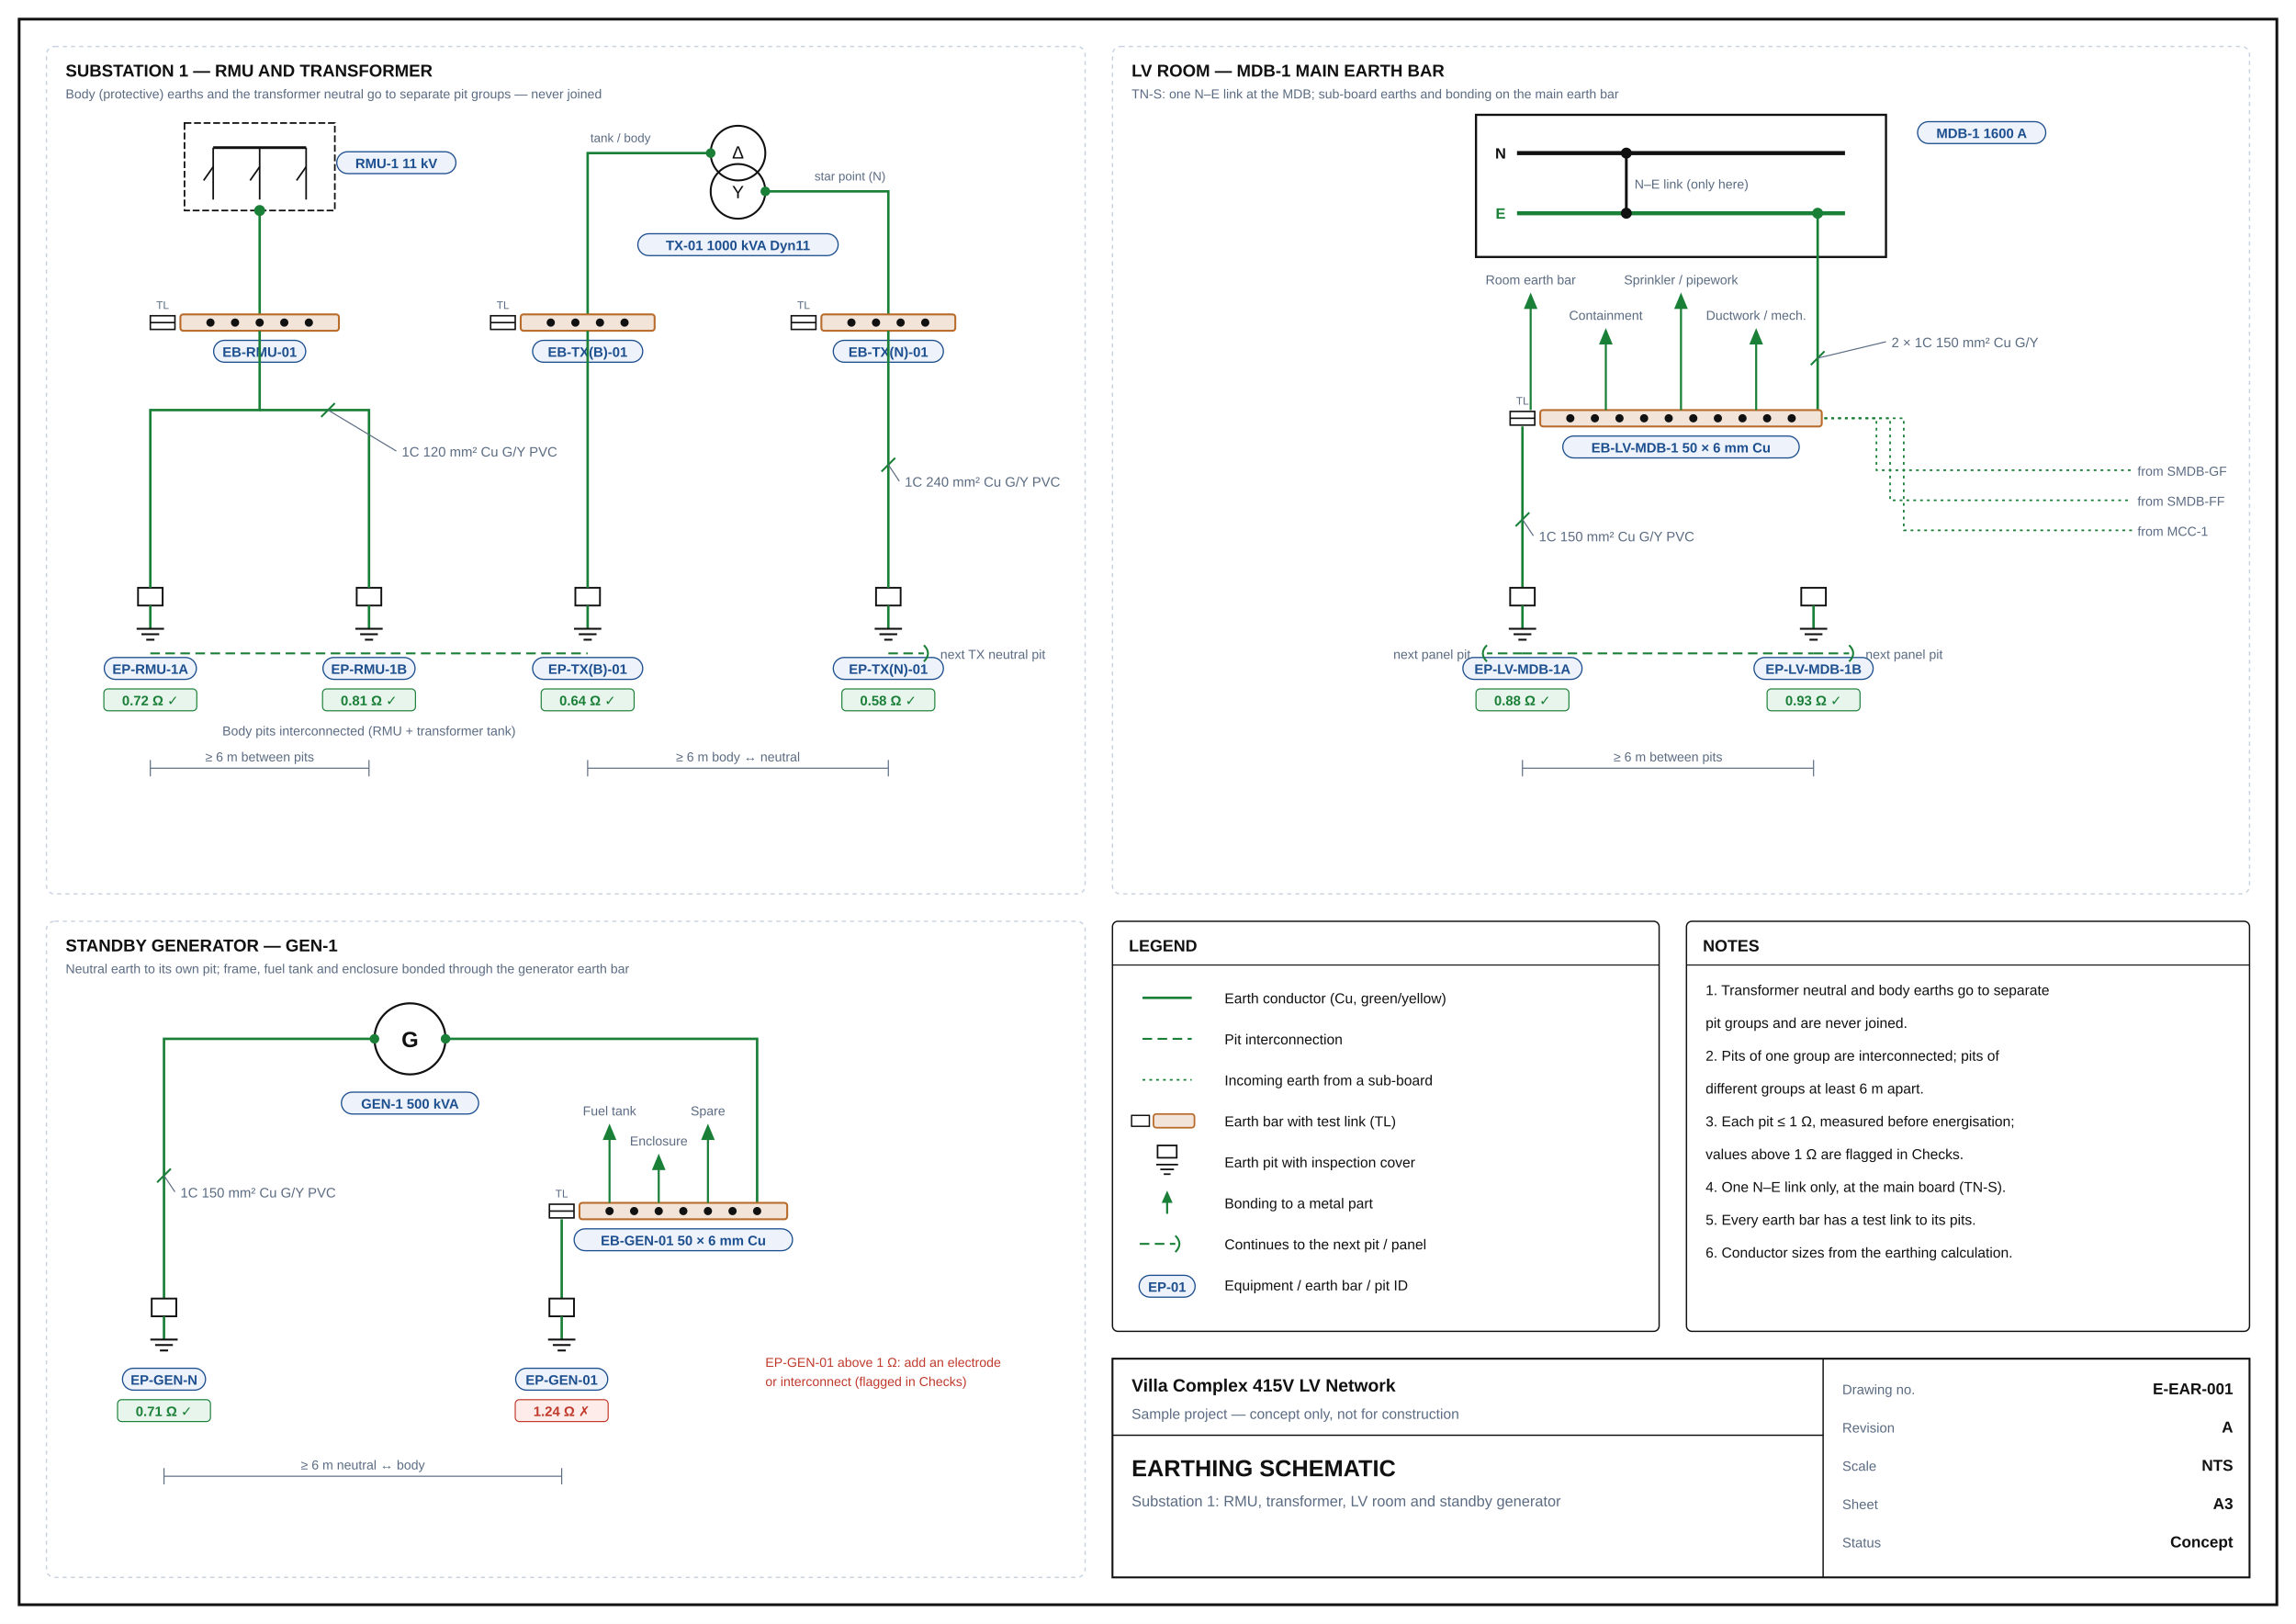
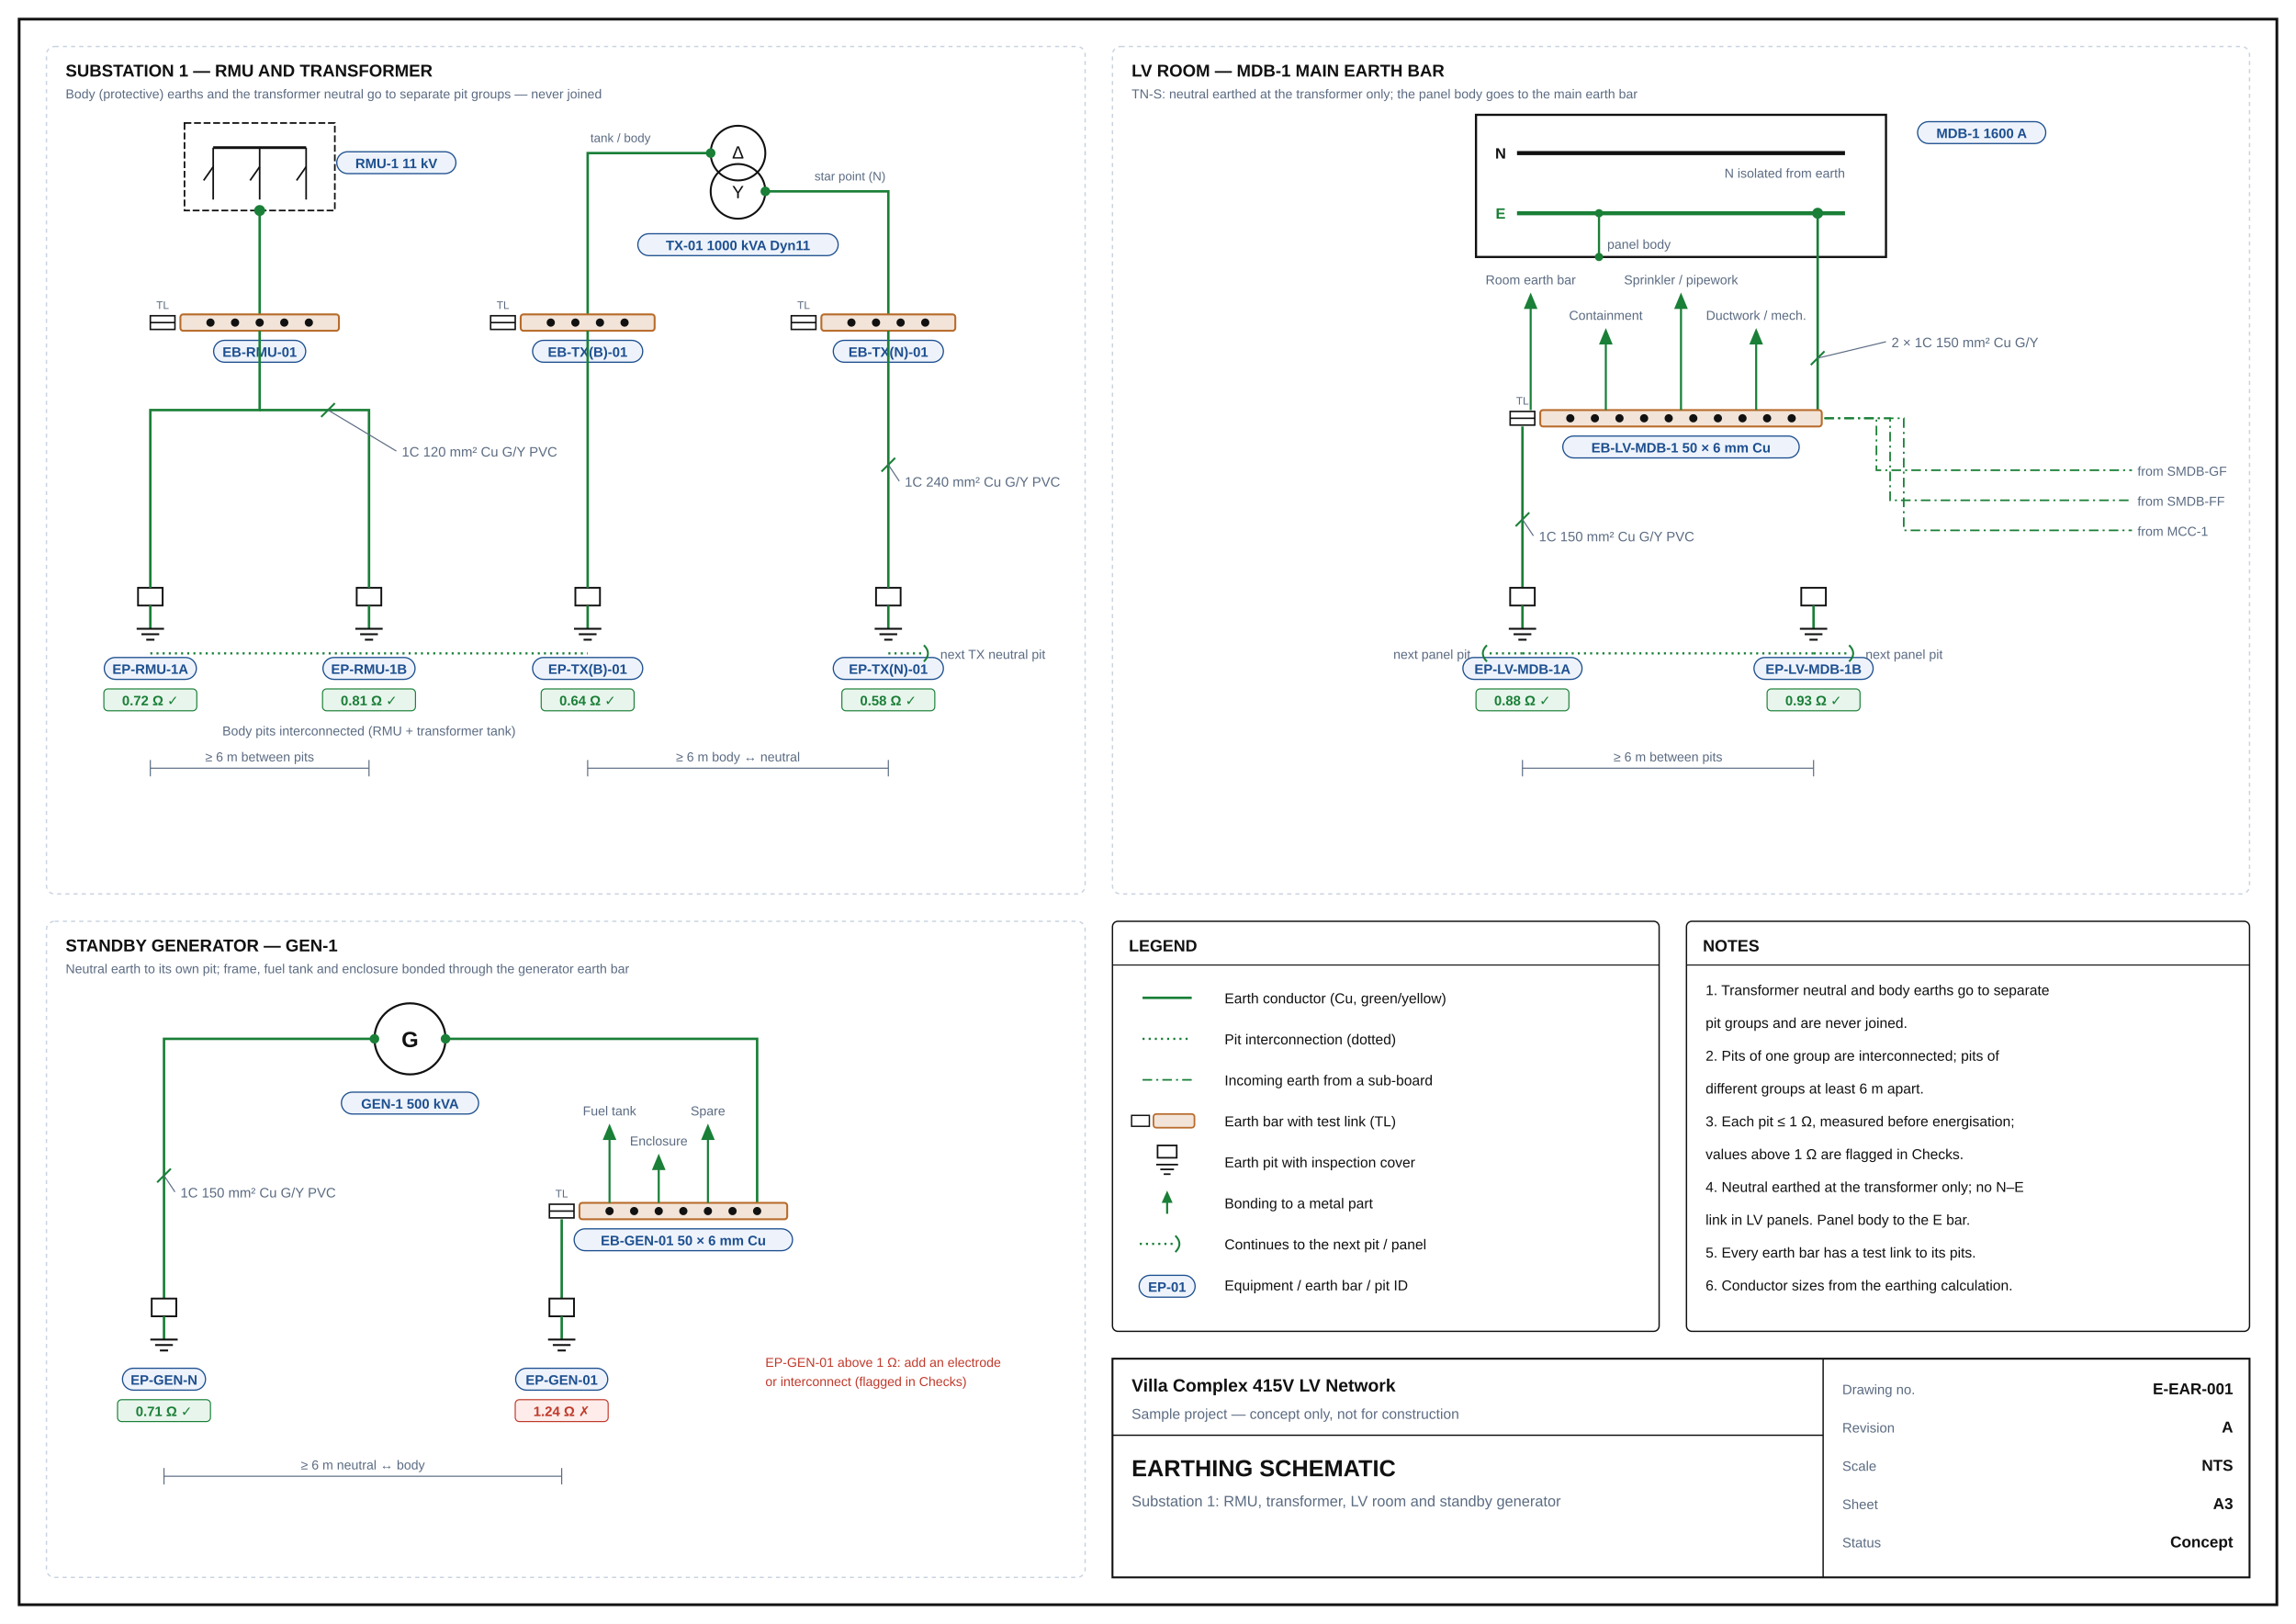
<svg xmlns="http://www.w3.org/2000/svg" width="1680" height="1188" viewBox="0 0 1680 1188" font-family="Arial, Helvetica, sans-serif">
  <rect width="1680" height="1188" fill="#fff" />
  <rect x="14" y="14" width="1652" height="1160" fill="none" stroke="#111" stroke-width="2" />
  <rect x="34" y="34" width="760" height="620" rx="6" fill="none" stroke="#c9d3e0" stroke-width="1" stroke-dasharray="3 3" />
  <text x="48" y="56" font-size="12.5" text-anchor="start" fill="#111" font-weight="bold">SUBSTATION 1 — RMU AND TRANSFORMER</text>
  <text x="48" y="72" font-size="9.5" text-anchor="start" fill="#5b6b82" font-weight="normal">Body (protective) earths and the transformer neutral go to separate pit groups — never joined</text>
  <rect x="135" y="90" width="110" height="64" fill="#fff" stroke="#111" stroke-width="1.2" stroke-dasharray="5 2" />
  <line x1="156" y1="108" x2="224" y2="108" stroke="#111" stroke-width="2" />
  <line x1="156" y1="108" x2="156" y2="146" stroke="#111" stroke-width="1.2" />
  <line x1="156" y1="122" x2="149" y2="132" stroke="#111" stroke-width="1.2" />
  <line x1="190" y1="108" x2="190" y2="146" stroke="#111" stroke-width="1.2" />
  <line x1="190" y1="122" x2="183" y2="132" stroke="#111" stroke-width="1.2" />
  <line x1="224" y1="108" x2="224" y2="146" stroke="#111" stroke-width="1.2" />
  <line x1="224" y1="122" x2="217" y2="132" stroke="#111" stroke-width="1.2" />
  <rect x="246.4" y="111" width="87.2" height="16" rx="8" fill="#eef3fb" stroke="#1d4f8f" stroke-width="0.9" />
  <text x="290" y="123" font-size="10" text-anchor="middle" fill="#1d4f8f" font-weight="bold">RMU-1  11 kV</text>
  <circle cx="190" cy="154" r="4" fill="#1a7f37" />
  <path d="M190 154 V230" fill="none" stroke="#1a7f37" stroke-width="1.8" />
  <rect x="132.0" y="230" width="116" height="12" rx="2" fill="#b86b2b" fill-opacity="0.18" stroke="#b86b2b" stroke-width="1.4" />
  <circle cx="154.0" cy="236" r="3" fill="#111" />
  <circle cx="172.0" cy="236" r="3" fill="#111" />
  <circle cx="190.0" cy="236" r="3" fill="#111" />
  <circle cx="208.0" cy="236" r="3" fill="#111" />
  <circle cx="226.0" cy="236" r="3" fill="#111" />
  <rect x="110.0" y="231" width="18" height="10" fill="#fff" stroke="#111" stroke-width="1.1" />
  <line x1="110.0" y1="236" x2="128.0" y2="236" stroke="#111" stroke-width="1.1" />
  <text x="119.0" y="226" font-size="8" text-anchor="middle" fill="#5b6b82" font-weight="normal">TL</text>
  <rect x="156.3" y="249" width="67.4" height="16" rx="8" fill="#eef3fb" stroke="#1d4f8f" stroke-width="0.9" />
  <text x="190" y="261" font-size="10" text-anchor="middle" fill="#1d4f8f" font-weight="bold">EB-RMU-01</text>
  <circle cx="540" cy="112" r="20" fill="none" stroke="#111" stroke-width="1.4" />
  <circle cx="540" cy="140" r="20" fill="none" stroke="#111" stroke-width="1.4" />
  <text x="540" y="116" font-size="13" text-anchor="middle" fill="#111" font-weight="normal">Δ</text>
  <text x="540" y="145" font-size="13" text-anchor="middle" fill="#111" font-weight="normal">Y</text>
  <rect x="466.7" y="171" width="146.6" height="16" rx="8" fill="#eef3fb" stroke="#1d4f8f" stroke-width="0.9" />
  <text x="540" y="183" font-size="10" text-anchor="middle" fill="#1d4f8f" font-weight="bold">TX-01  1000 kVA Dyn11</text>
  <path d="M520 112 H430 V230" fill="none" stroke="#1a7f37" stroke-width="1.8" />
  <circle cx="520" cy="112" r="3.5" fill="#1a7f37" />
  <text x="432" y="104" font-size="9" text-anchor="start" fill="#5b6b82" font-weight="normal">tank / body</text>
  <rect x="381.0" y="230" width="98" height="12" rx="2" fill="#b86b2b" fill-opacity="0.18" stroke="#b86b2b" stroke-width="1.4" />
  <circle cx="403.0" cy="236" r="3" fill="#111" />
  <circle cx="421.0" cy="236" r="3" fill="#111" />
  <circle cx="439.0" cy="236" r="3" fill="#111" />
  <circle cx="457.0" cy="236" r="3" fill="#111" />
  <rect x="359.0" y="231" width="18" height="10" fill="#fff" stroke="#111" stroke-width="1.1" />
  <line x1="359.0" y1="236" x2="377.0" y2="236" stroke="#111" stroke-width="1.1" />
  <text x="368.0" y="226" font-size="8" text-anchor="middle" fill="#5b6b82" font-weight="normal">TL</text>
  <rect x="389.7" y="249" width="80.6" height="16" rx="8" fill="#eef3fb" stroke="#1d4f8f" stroke-width="0.9" />
  <text x="430" y="261" font-size="10" text-anchor="middle" fill="#1d4f8f" font-weight="bold">EB-TX(B)-01</text>
  <path d="M560 140 H650 V230" fill="none" stroke="#1a7f37" stroke-width="1.8" />
  <circle cx="560" cy="140" r="3.5" fill="#1a7f37" />
  <text x="648" y="132" font-size="9" text-anchor="end" fill="#5b6b82" font-weight="normal">star point (N)</text>
  <rect x="601.0" y="230" width="98" height="12" rx="2" fill="#b86b2b" fill-opacity="0.18" stroke="#b86b2b" stroke-width="1.4" />
  <circle cx="623.0" cy="236" r="3" fill="#111" />
  <circle cx="641.0" cy="236" r="3" fill="#111" />
  <circle cx="659.0" cy="236" r="3" fill="#111" />
  <circle cx="677.0" cy="236" r="3" fill="#111" />
  <rect x="579.0" y="231" width="18" height="10" fill="#fff" stroke="#111" stroke-width="1.1" />
  <line x1="579.0" y1="236" x2="597.0" y2="236" stroke="#111" stroke-width="1.1" />
  <text x="588.0" y="226" font-size="8" text-anchor="middle" fill="#5b6b82" font-weight="normal">TL</text>
  <rect x="609.7" y="249" width="80.6" height="16" rx="8" fill="#eef3fb" stroke="#1d4f8f" stroke-width="0.9" />
  <text x="650" y="261" font-size="10" text-anchor="middle" fill="#1d4f8f" font-weight="bold">EB-TX(N)-01</text>
  <rect x="101" y="430" width="18" height="13" fill="#fff" stroke="#111" stroke-width="1.3" />
  <line x1="110" y1="443" x2="110" y2="460" stroke="#1a7f37" stroke-width="1.8" />
  <line x1="100" y1="460" x2="120" y2="460" stroke="#111" stroke-width="1.4" />
  <line x1="103.5" y1="464" x2="116.5" y2="464" stroke="#111" stroke-width="1.4" />
  <line x1="107" y1="468" x2="113" y2="468" stroke="#111" stroke-width="1.4" />
  <rect x="76.3" y="481" width="67.4" height="16" rx="8" fill="#eef3fb" stroke="#1d4f8f" stroke-width="0.9" />
  <text x="110" y="493" font-size="10" text-anchor="middle" fill="#1d4f8f" font-weight="bold">EP-RMU-1A</text>
  <rect x="76" y="504" width="68" height="16" rx="3" fill="#e8f5ec" stroke="#1a7f37" stroke-width="0.8" />
  <text x="110" y="516" font-size="10" text-anchor="middle" fill="#1a7f37" font-weight="bold">0.72 Ω ✓</text>
  <rect x="261" y="430" width="18" height="13" fill="#fff" stroke="#111" stroke-width="1.3" />
  <line x1="270" y1="443" x2="270" y2="460" stroke="#1a7f37" stroke-width="1.8" />
  <line x1="260" y1="460" x2="280" y2="460" stroke="#111" stroke-width="1.4" />
  <line x1="263.5" y1="464" x2="276.5" y2="464" stroke="#111" stroke-width="1.4" />
  <line x1="267" y1="468" x2="273" y2="468" stroke="#111" stroke-width="1.4" />
  <rect x="236.3" y="481" width="67.4" height="16" rx="8" fill="#eef3fb" stroke="#1d4f8f" stroke-width="0.9" />
  <text x="270" y="493" font-size="10" text-anchor="middle" fill="#1d4f8f" font-weight="bold">EP-RMU-1B</text>
  <rect x="236" y="504" width="68" height="16" rx="3" fill="#e8f5ec" stroke="#1a7f37" stroke-width="0.8" />
  <text x="270" y="516" font-size="10" text-anchor="middle" fill="#1a7f37" font-weight="bold">0.81 Ω ✓</text>
  <rect x="421" y="430" width="18" height="13" fill="#fff" stroke="#111" stroke-width="1.3" />
  <line x1="430" y1="443" x2="430" y2="460" stroke="#1a7f37" stroke-width="1.8" />
  <line x1="420" y1="460" x2="440" y2="460" stroke="#111" stroke-width="1.4" />
  <line x1="423.5" y1="464" x2="436.5" y2="464" stroke="#111" stroke-width="1.4" />
  <line x1="427" y1="468" x2="433" y2="468" stroke="#111" stroke-width="1.4" />
  <rect x="389.7" y="481" width="80.6" height="16" rx="8" fill="#eef3fb" stroke="#1d4f8f" stroke-width="0.9" />
  <text x="430" y="493" font-size="10" text-anchor="middle" fill="#1d4f8f" font-weight="bold">EP-TX(B)-01</text>
  <rect x="396" y="504" width="68" height="16" rx="3" fill="#e8f5ec" stroke="#1a7f37" stroke-width="0.8" />
  <text x="430" y="516" font-size="10" text-anchor="middle" fill="#1a7f37" font-weight="bold">0.64 Ω ✓</text>
  <path d="M190 242 V300 H110 V430" fill="none" stroke="#1a7f37" stroke-width="1.8" />
  <path d="M190 300 H270 V430" fill="none" stroke="#1a7f37" stroke-width="1.8" />
  <line x1="235" y1="305" x2="245" y2="295" stroke="#1a7f37" stroke-width="1.4" />
  <line x1="240" y1="300" x2="290" y2="330" stroke="#5b6b82" stroke-width="0.8" />
  <text x="294" y="334" font-size="10" text-anchor="start" fill="#5b6b82" font-weight="normal">1C 120 mm² Cu G/Y PVC</text>
  <path d="M430 242 V420 H430 V430" fill="none" stroke="#1a7f37" stroke-width="1.8" />
  <rect x="641" y="430" width="18" height="13" fill="#fff" stroke="#111" stroke-width="1.3" />
  <line x1="650" y1="443" x2="650" y2="460" stroke="#1a7f37" stroke-width="1.8" />
  <line x1="640" y1="460" x2="660" y2="460" stroke="#111" stroke-width="1.4" />
  <line x1="643.5" y1="464" x2="656.5" y2="464" stroke="#111" stroke-width="1.4" />
  <line x1="647" y1="468" x2="653" y2="468" stroke="#111" stroke-width="1.4" />
  <rect x="609.7" y="481" width="80.6" height="16" rx="8" fill="#eef3fb" stroke="#1d4f8f" stroke-width="0.9" />
  <text x="650" y="493" font-size="10" text-anchor="middle" fill="#1d4f8f" font-weight="bold">EP-TX(N)-01</text>
  <rect x="616" y="504" width="68" height="16" rx="3" fill="#e8f5ec" stroke="#1a7f37" stroke-width="0.8" />
  <text x="650" y="516" font-size="10" text-anchor="middle" fill="#1a7f37" font-weight="bold">0.58 Ω ✓</text>
  <path d="M650 242 V430" fill="none" stroke="#1a7f37" stroke-width="1.8" />
  <line x1="645" y1="345" x2="655" y2="335" stroke="#1a7f37" stroke-width="1.4" />
  <line x1="650" y1="340" x2="658" y2="352" stroke="#5b6b82" stroke-width="0.8" />
  <text x="662" y="356" font-size="10" text-anchor="start" fill="#5b6b82" font-weight="normal">1C 240 mm² Cu G/Y PVC</text>
-   <path d="M110 478 H430" fill="none" stroke="#1a7f37" stroke-width="1.4" stroke-dasharray="7 4" />
+   <path d="M110 478 H430" fill="none" stroke="#1a7f37" stroke-width="1.6" stroke-dasharray="1.5 3" />
  <text x="270" y="538" font-size="9.5" text-anchor="middle" fill="#5b6b82" font-weight="normal">Body pits interconnected (RMU + transformer tank)</text>
-   <path d="M650 478 h26" fill="none" stroke="#1a7f37" stroke-width="1.4" stroke-dasharray="7 4" />
+   <path d="M650 478 h26" fill="none" stroke="#1a7f37" stroke-width="1.6" stroke-dasharray="1.5 3" />
  <path d="M676 472 q6 6 0 12" fill="none" stroke="#1a7f37" stroke-width="1.4" />
  <text x="688" y="482" font-size="9.5" text-anchor="start" fill="#5b6b82" font-weight="normal">next TX neutral pit</text>
  <line x1="430" y1="562" x2="650" y2="562" stroke="#5b6b82" stroke-width="0.8" />
  <line x1="430" y1="556" x2="430" y2="568" stroke="#5b6b82" stroke-width="0.8" />
  <line x1="650" y1="556" x2="650" y2="568" stroke="#5b6b82" stroke-width="0.8" />
  <text x="540.0" y="557" font-size="9.5" text-anchor="middle" fill="#5b6b82" font-weight="normal">≥ 6 m  body ↔ neutral</text>
  <line x1="110" y1="562" x2="270" y2="562" stroke="#5b6b82" stroke-width="0.8" />
  <line x1="110" y1="556" x2="110" y2="568" stroke="#5b6b82" stroke-width="0.8" />
  <line x1="270" y1="556" x2="270" y2="568" stroke="#5b6b82" stroke-width="0.8" />
  <text x="190.0" y="557" font-size="9.5" text-anchor="middle" fill="#5b6b82" font-weight="normal">≥ 6 m between pits</text>
  <rect x="814" y="34" width="832" height="620" rx="6" fill="none" stroke="#c9d3e0" stroke-width="1" stroke-dasharray="3 3" />
  <text x="828" y="56" font-size="12.5" text-anchor="start" fill="#111" font-weight="bold">LV ROOM — MDB-1 MAIN EARTH BAR</text>
-   <text x="828" y="72" font-size="9.5" text-anchor="start" fill="#5b6b82" font-weight="normal">TN-S: one N–E link at the MDB; sub-board earths and bonding on the main earth bar</text>
+   <text x="828" y="72" font-size="9.5" text-anchor="start" fill="#5b6b82" font-weight="normal">TN-S: neutral earthed at the transformer only; the panel body goes to the main earth bar</text>
  <rect x="1080" y="84" width="300" height="104" fill="#fff" stroke="#111" stroke-width="1.6" />
  <rect x="1403.1" y="89" width="93.8" height="16" rx="8" fill="#eef3fb" stroke="#1d4f8f" stroke-width="0.9" />
  <text x="1450" y="101" font-size="10" text-anchor="middle" fill="#1d4f8f" font-weight="bold">MDB-1  1600 A</text>
  <line x1="1110" y1="112" x2="1350" y2="112" stroke="#111" stroke-width="3" />
  <text x="1098" y="116" font-size="11" text-anchor="middle" fill="#111" font-weight="bold">N</text>
  <line x1="1110" y1="156" x2="1350" y2="156" stroke="#1a7f37" stroke-width="3" />
  <text x="1098" y="160" font-size="11" text-anchor="middle" fill="#1a7f37" font-weight="bold">E</text>
-   <line x1="1190" y1="112" x2="1190" y2="156" stroke="#111" stroke-width="2" />
-   <circle cx="1190" cy="112" r="4" fill="#111" />
-   <circle cx="1190" cy="156" r="4" fill="#111" />
-   <text x="1196" y="138" font-size="9.5" text-anchor="start" fill="#5b6b82" font-weight="normal">N–E link (only here)</text>
+   <text x="1350" y="130" font-size="9.5" text-anchor="end" fill="#5b6b82" font-weight="normal">N isolated from earth</text>
+   <circle cx="1170" cy="188" r="3" fill="#1a7f37" />
+   <line x1="1170" y1="188" x2="1170" y2="156" stroke="#1a7f37" stroke-width="1.6" />
+   <circle cx="1170" cy="156" r="3" fill="#1a7f37" />
+   <text x="1176" y="182" font-size="9.5" text-anchor="start" fill="#5b6b82" font-weight="normal">panel body</text>
  <circle cx="1330" cy="156" r="4" fill="#1a7f37" />
  <path d="M1330 156 V300" fill="none" stroke="#1a7f37" stroke-width="1.8" />
  <line x1="1325" y1="267" x2="1335" y2="257" stroke="#1a7f37" stroke-width="1.4" />
  <line x1="1330" y1="262" x2="1380" y2="250" stroke="#5b6b82" stroke-width="0.8" />
  <text x="1384" y="254" font-size="10" text-anchor="start" fill="#5b6b82" font-weight="normal">2 × 1C 150 mm² Cu G/Y</text>
  <rect x="1127.0" y="300" width="206" height="12" rx="2" fill="#b86b2b" fill-opacity="0.18" stroke="#b86b2b" stroke-width="1.4" />
  <circle cx="1149.0" cy="306" r="3" fill="#111" />
  <circle cx="1167.0" cy="306" r="3" fill="#111" />
  <circle cx="1185.0" cy="306" r="3" fill="#111" />
  <circle cx="1203.0" cy="306" r="3" fill="#111" />
  <circle cx="1221.0" cy="306" r="3" fill="#111" />
  <circle cx="1239.0" cy="306" r="3" fill="#111" />
  <circle cx="1257.0" cy="306" r="3" fill="#111" />
  <circle cx="1275.0" cy="306" r="3" fill="#111" />
  <circle cx="1293.0" cy="306" r="3" fill="#111" />
  <circle cx="1311.0" cy="306" r="3" fill="#111" />
  <rect x="1105.0" y="301" width="18" height="10" fill="#fff" stroke="#111" stroke-width="1.1" />
  <line x1="1105.0" y1="306" x2="1123.0" y2="306" stroke="#111" stroke-width="1.1" />
  <text x="1114.0" y="296" font-size="8" text-anchor="middle" fill="#5b6b82" font-weight="normal">TL</text>
  <rect x="1143.5" y="319" width="173.0" height="16" rx="8" fill="#eef3fb" stroke="#1d4f8f" stroke-width="0.9" />
  <text x="1230" y="331" font-size="10" text-anchor="middle" fill="#1d4f8f" font-weight="bold">EB-LV-MDB-1  50 × 6 mm Cu</text>
  <line x1="1120" y1="300" x2="1120" y2="224" stroke="#1a7f37" stroke-width="1.5" />
  <path d="M1115 226 L1120 214 L1125 226 Z" fill="#1a7f37" />
  <text x="1120" y="208" font-size="9.5" text-anchor="middle" fill="#5b6b82" font-weight="normal">Room earth bar</text>
  <line x1="1175" y1="300" x2="1175" y2="250" stroke="#1a7f37" stroke-width="1.5" />
  <path d="M1170 252 L1175 240 L1180 252 Z" fill="#1a7f37" />
  <text x="1175" y="234" font-size="9.5" text-anchor="middle" fill="#5b6b82" font-weight="normal">Containment</text>
  <line x1="1230" y1="300" x2="1230" y2="224" stroke="#1a7f37" stroke-width="1.5" />
  <path d="M1225 226 L1230 214 L1235 226 Z" fill="#1a7f37" />
  <text x="1230" y="208" font-size="9.5" text-anchor="middle" fill="#5b6b82" font-weight="normal">Sprinkler / pipework</text>
  <line x1="1285" y1="300" x2="1285" y2="250" stroke="#1a7f37" stroke-width="1.5" />
  <path d="M1280 252 L1285 240 L1290 252 Z" fill="#1a7f37" />
  <text x="1285" y="234" font-size="9.5" text-anchor="middle" fill="#5b6b82" font-weight="normal">Ductwork / mech.</text>
-   <path d="M1335.0 306 H1373.0 V344 H1560" fill="none" stroke="#1a7f37" stroke-width="1.2" stroke-dasharray="2 3" />
+   <path d="M1335.0 306 H1373.0 V344 H1560" fill="none" stroke="#1a7f37" stroke-width="1.2" stroke-dasharray="7 3 1.5 3" />
  <text x="1564" y="348" font-size="9.5" text-anchor="start" fill="#5b6b82" font-weight="normal">from SMDB-GF</text>
-   <path d="M1335.0 306 H1383.0 V366 H1560" fill="none" stroke="#1a7f37" stroke-width="1.2" stroke-dasharray="2 3" />
+   <path d="M1335.0 306 H1383.0 V366 H1560" fill="none" stroke="#1a7f37" stroke-width="1.2" stroke-dasharray="7 3 1.5 3" />
  <text x="1564" y="370" font-size="9.5" text-anchor="start" fill="#5b6b82" font-weight="normal">from SMDB-FF</text>
-   <path d="M1335.0 306 H1393.0 V388 H1560" fill="none" stroke="#1a7f37" stroke-width="1.2" stroke-dasharray="2 3" />
+   <path d="M1335.0 306 H1393.0 V388 H1560" fill="none" stroke="#1a7f37" stroke-width="1.2" stroke-dasharray="7 3 1.5 3" />
  <text x="1564" y="392" font-size="9.5" text-anchor="start" fill="#5b6b82" font-weight="normal">from MCC-1</text>
  <path d="M1114.0 312 V430" fill="none" stroke="#1a7f37" stroke-width="1.8" />
  <rect x="1105.0" y="430" width="18" height="13" fill="#fff" stroke="#111" stroke-width="1.3" />
  <line x1="1114.0" y1="443" x2="1114.0" y2="460" stroke="#1a7f37" stroke-width="1.8" />
  <line x1="1104.0" y1="460" x2="1124.0" y2="460" stroke="#111" stroke-width="1.4" />
  <line x1="1107.5" y1="464" x2="1120.5" y2="464" stroke="#111" stroke-width="1.4" />
  <line x1="1111.0" y1="468" x2="1117.0" y2="468" stroke="#111" stroke-width="1.4" />
  <rect x="1070.4" y="481" width="87.2" height="16" rx="8" fill="#eef3fb" stroke="#1d4f8f" stroke-width="0.9" />
  <text x="1114.0" y="493" font-size="10" text-anchor="middle" fill="#1d4f8f" font-weight="bold">EP-LV-MDB-1A</text>
  <rect x="1080.0" y="504" width="68" height="16" rx="3" fill="#e8f5ec" stroke="#1a7f37" stroke-width="0.8" />
  <text x="1114.0" y="516" font-size="10" text-anchor="middle" fill="#1a7f37" font-weight="bold">0.88 Ω ✓</text>
  <rect x="1318.0" y="430" width="18" height="13" fill="#fff" stroke="#111" stroke-width="1.3" />
  <line x1="1327.0" y1="443" x2="1327.0" y2="460" stroke="#1a7f37" stroke-width="1.8" />
  <line x1="1317.0" y1="460" x2="1337.0" y2="460" stroke="#111" stroke-width="1.4" />
  <line x1="1320.5" y1="464" x2="1333.5" y2="464" stroke="#111" stroke-width="1.4" />
  <line x1="1324.0" y1="468" x2="1330.0" y2="468" stroke="#111" stroke-width="1.4" />
  <rect x="1283.4" y="481" width="87.2" height="16" rx="8" fill="#eef3fb" stroke="#1d4f8f" stroke-width="0.9" />
  <text x="1327.0" y="493" font-size="10" text-anchor="middle" fill="#1d4f8f" font-weight="bold">EP-LV-MDB-1B</text>
  <rect x="1293.0" y="504" width="68" height="16" rx="3" fill="#e8f5ec" stroke="#1a7f37" stroke-width="0.8" />
  <text x="1327.0" y="516" font-size="10" text-anchor="middle" fill="#1a7f37" font-weight="bold">0.93 Ω ✓</text>
-   <path d="M1114.0 478 H1327.0" fill="none" stroke="#1a7f37" stroke-width="1.4" stroke-dasharray="7 4" />
-   <path d="M1327.0 478 h26" fill="none" stroke="#1a7f37" stroke-width="1.4" stroke-dasharray="7 4" />
+   <path d="M1114.0 478 H1327.0" fill="none" stroke="#1a7f37" stroke-width="1.6" stroke-dasharray="1.5 3" />
+   <path d="M1327.0 478 h26" fill="none" stroke="#1a7f37" stroke-width="1.6" stroke-dasharray="1.5 3" />
  <path d="M1353.0 472 q6 6 0 12" fill="none" stroke="#1a7f37" stroke-width="1.4" />
  <text x="1365.0" y="482" font-size="9.5" text-anchor="start" fill="#5b6b82" font-weight="normal">next panel pit</text>
-   <path d="M1114.0 478 h-26" fill="none" stroke="#1a7f37" stroke-width="1.4" stroke-dasharray="7 4" />
+   <path d="M1114.0 478 h-26" fill="none" stroke="#1a7f37" stroke-width="1.6" stroke-dasharray="1.5 3" />
  <path d="M1088.0 472 q-6 6 0 12" fill="none" stroke="#1a7f37" stroke-width="1.4" />
  <text x="1076.0" y="482" font-size="9.5" text-anchor="end" fill="#5b6b82" font-weight="normal">next panel pit</text>
  <line x1="1109.0" y1="385" x2="1119.0" y2="375" stroke="#1a7f37" stroke-width="1.4" />
  <line x1="1114.0" y1="380" x2="1122.0" y2="392" stroke="#5b6b82" stroke-width="0.8" />
  <text x="1126.0" y="396" font-size="10" text-anchor="start" fill="#5b6b82" font-weight="normal">1C 150 mm² Cu G/Y PVC</text>
  <line x1="1114.0" y1="562" x2="1327.0" y2="562" stroke="#5b6b82" stroke-width="0.8" />
  <line x1="1114.0" y1="556" x2="1114.0" y2="568" stroke="#5b6b82" stroke-width="0.8" />
  <line x1="1327.0" y1="556" x2="1327.0" y2="568" stroke="#5b6b82" stroke-width="0.8" />
  <text x="1220.5" y="557" font-size="9.5" text-anchor="middle" fill="#5b6b82" font-weight="normal">≥ 6 m between pits</text>
  <rect x="34" y="674" width="760" height="480" rx="6" fill="none" stroke="#c9d3e0" stroke-width="1" stroke-dasharray="3 3" />
  <text x="48" y="696" font-size="12.5" text-anchor="start" fill="#111" font-weight="bold">STANDBY GENERATOR — GEN-1</text>
  <text x="48" y="712" font-size="9.5" text-anchor="start" fill="#5b6b82" font-weight="normal">Neutral earth to its own pit; frame, fuel tank and enclosure bonded through the generator earth bar</text>
  <circle cx="300" cy="760" r="26" fill="#fff" stroke="#111" stroke-width="1.5" />
  <text x="300" y="766" font-size="16" text-anchor="middle" fill="#111" font-weight="bold">G</text>
  <rect x="249.8" y="799" width="100.4" height="16" rx="8" fill="#eef3fb" stroke="#1d4f8f" stroke-width="0.9" />
  <text x="300" y="811" font-size="10" text-anchor="middle" fill="#1d4f8f" font-weight="bold">GEN-1  500 kVA</text>
  <circle cx="274" cy="760" r="3.5" fill="#1a7f37" />
  <path d="M274 760 H120 V950" fill="none" stroke="#1a7f37" stroke-width="1.8" />
  <line x1="115" y1="865" x2="125" y2="855" stroke="#1a7f37" stroke-width="1.4" />
  <line x1="120" y1="860" x2="128" y2="872" stroke="#5b6b82" stroke-width="0.8" />
  <text x="132" y="876" font-size="10" text-anchor="start" fill="#5b6b82" font-weight="normal">1C 150 mm² Cu G/Y PVC</text>
  <rect x="111" y="950" width="18" height="13" fill="#fff" stroke="#111" stroke-width="1.3" />
  <line x1="120" y1="963" x2="120" y2="980" stroke="#1a7f37" stroke-width="1.8" />
  <line x1="110" y1="980" x2="130" y2="980" stroke="#111" stroke-width="1.4" />
  <line x1="113.5" y1="984" x2="126.5" y2="984" stroke="#111" stroke-width="1.4" />
  <line x1="117" y1="988" x2="123" y2="988" stroke="#111" stroke-width="1.4" />
  <rect x="89.6" y="1001" width="60.8" height="16" rx="8" fill="#eef3fb" stroke="#1d4f8f" stroke-width="0.9" />
  <text x="120" y="1013" font-size="10" text-anchor="middle" fill="#1d4f8f" font-weight="bold">EP-GEN-N</text>
  <rect x="86" y="1024" width="68" height="16" rx="3" fill="#e8f5ec" stroke="#1a7f37" stroke-width="0.8" />
  <text x="120" y="1036" font-size="10" text-anchor="middle" fill="#1a7f37" font-weight="bold">0.71 Ω ✓</text>
  <circle cx="326" cy="760" r="3.5" fill="#1a7f37" />
  <path d="M326 760 H554 V880" fill="none" stroke="#1a7f37" stroke-width="1.8" />
  <rect x="424.0" y="880" width="152" height="12" rx="2" fill="#b86b2b" fill-opacity="0.18" stroke="#b86b2b" stroke-width="1.4" />
  <circle cx="446.0" cy="886" r="3" fill="#111" />
  <circle cx="464.0" cy="886" r="3" fill="#111" />
  <circle cx="482.0" cy="886" r="3" fill="#111" />
  <circle cx="500.0" cy="886" r="3" fill="#111" />
  <circle cx="518.0" cy="886" r="3" fill="#111" />
  <circle cx="536.0" cy="886" r="3" fill="#111" />
  <circle cx="554.0" cy="886" r="3" fill="#111" />
  <rect x="402.0" y="881" width="18" height="10" fill="#fff" stroke="#111" stroke-width="1.1" />
  <line x1="402.0" y1="886" x2="420.0" y2="886" stroke="#111" stroke-width="1.1" />
  <text x="411.0" y="876" font-size="8" text-anchor="middle" fill="#5b6b82" font-weight="normal">TL</text>
  <rect x="420.1" y="899" width="159.8" height="16" rx="8" fill="#eef3fb" stroke="#1d4f8f" stroke-width="0.9" />
  <text x="500" y="911" font-size="10" text-anchor="middle" fill="#1d4f8f" font-weight="bold">EB-GEN-01  50 × 6 mm Cu</text>
  <line x1="446" y1="880" x2="446" y2="832" stroke="#1a7f37" stroke-width="1.5" />
  <path d="M441 834 L446 822 L451 834 Z" fill="#1a7f37" />
  <text x="446" y="816" font-size="9.5" text-anchor="middle" fill="#5b6b82" font-weight="normal">Fuel tank</text>
  <line x1="482" y1="880" x2="482" y2="854" stroke="#1a7f37" stroke-width="1.5" />
  <path d="M477 856 L482 844 L487 856 Z" fill="#1a7f37" />
  <text x="482" y="838" font-size="9.5" text-anchor="middle" fill="#5b6b82" font-weight="normal">Enclosure</text>
  <line x1="518" y1="880" x2="518" y2="832" stroke="#1a7f37" stroke-width="1.5" />
  <path d="M513 834 L518 822 L523 834 Z" fill="#1a7f37" />
  <text x="518" y="816" font-size="9.5" text-anchor="middle" fill="#5b6b82" font-weight="normal">Spare</text>
  <path d="M411.0 892 V950" fill="none" stroke="#1a7f37" stroke-width="1.8" />
  <rect x="402.0" y="950" width="18" height="13" fill="#fff" stroke="#111" stroke-width="1.3" />
  <line x1="411.0" y1="963" x2="411.0" y2="980" stroke="#1a7f37" stroke-width="1.8" />
  <line x1="401.0" y1="980" x2="421.0" y2="980" stroke="#111" stroke-width="1.4" />
  <line x1="404.5" y1="984" x2="417.5" y2="984" stroke="#111" stroke-width="1.4" />
  <line x1="408.0" y1="988" x2="414.0" y2="988" stroke="#111" stroke-width="1.4" />
  <rect x="377.3" y="1001" width="67.4" height="16" rx="8" fill="#eef3fb" stroke="#1d4f8f" stroke-width="0.9" />
  <text x="411.0" y="1013" font-size="10" text-anchor="middle" fill="#1d4f8f" font-weight="bold">EP-GEN-01</text>
  <rect x="377.0" y="1024" width="68" height="16" rx="3" fill="#fdecea" stroke="#c0392b" stroke-width="0.8" />
  <text x="411.0" y="1036" font-size="10" text-anchor="middle" fill="#c0392b" font-weight="bold">1.24 Ω ✗</text>
  <line x1="120" y1="1080" x2="411.0" y2="1080" stroke="#5b6b82" stroke-width="0.8" />
  <line x1="120" y1="1074" x2="120" y2="1086" stroke="#5b6b82" stroke-width="0.8" />
  <line x1="411.0" y1="1074" x2="411.0" y2="1086" stroke="#5b6b82" stroke-width="0.8" />
  <text x="265.5" y="1075" font-size="9.5" text-anchor="middle" fill="#5b6b82" font-weight="normal">≥ 6 m  neutral ↔ body</text>
  <text x="560" y="1000" font-size="9.5" text-anchor="start" fill="#c0392b" font-weight="normal">EP-GEN-01 above 1 Ω: add an electrode</text>
  <text x="560" y="1014" font-size="9.5" text-anchor="start" fill="#c0392b" font-weight="normal">or interconnect (flagged in Checks)</text>
  <rect x="814" y="674" width="400" height="300" rx="4" fill="#fff" stroke="#111" stroke-width="1" />
  <text x="826" y="696" font-size="12" text-anchor="start" fill="#111" font-weight="bold">LEGEND</text>
  <line x1="814" y1="706" x2="1214" y2="706" stroke="#111" stroke-width="0.8" />
  <path d="M836 730 H872" fill="none" stroke="#1a7f37" stroke-width="1.8" />
  <text x="896" y="734" font-size="10.5" text-anchor="start" fill="#111" font-weight="normal">Earth conductor (Cu, green/yellow)</text>
-   <path d="M836 760 H872" fill="none" stroke="#1a7f37" stroke-width="1.4" stroke-dasharray="7 4" />
-   <text x="896" y="764" font-size="10.5" text-anchor="start" fill="#111" font-weight="normal">Pit interconnection</text>
-   <path d="M836 790 H872" fill="none" stroke="#1a7f37" stroke-width="1.2" stroke-dasharray="2 3" />
+   <path d="M836 760 H872" fill="none" stroke="#1a7f37" stroke-width="1.6" stroke-dasharray="1.5 3" />
+   <text x="896" y="764" font-size="10.5" text-anchor="start" fill="#111" font-weight="normal">Pit interconnection (dotted)</text>
+   <path d="M836 790 H872" fill="none" stroke="#1a7f37" stroke-width="1.2" stroke-dasharray="7 3 1.5 3" />
  <text x="896" y="794" font-size="10.5" text-anchor="start" fill="#111" font-weight="normal">Incoming earth from a sub-board</text>
  <rect x="844" y="815" width="30" height="10" rx="2" fill="#b86b2b" fill-opacity="0.18" stroke="#b86b2b" stroke-width="1.2" />
  <rect x="828" y="816" width="13" height="8" fill="#fff" stroke="#111" />
  <text x="896" y="824" font-size="10.5" text-anchor="start" fill="#111" font-weight="normal">Earth bar with test link (TL)</text>
  <rect x="847" y="838" width="14" height="9" fill="#fff" stroke="#111" stroke-width="1.2" />
  <line x1="846" y1="852.0" x2="862" y2="852.0" stroke="#111" stroke-width="1.2" />
  <line x1="849" y1="855.5" x2="859" y2="855.5" stroke="#111" stroke-width="1.2" />
  <line x1="851.5" y1="859.0" x2="856.5" y2="859.0" stroke="#111" stroke-width="1.2" />
  <text x="896" y="854" font-size="10.5" text-anchor="start" fill="#111" font-weight="normal">Earth pit with inspection cover</text>
  <line x1="854" y1="888" x2="854" y2="878" stroke="#1a7f37" stroke-width="1.5" />
  <path d="M850 880 L854 871 L858 880 Z" fill="#1a7f37" />
  <text x="896" y="884" font-size="10.5" text-anchor="start" fill="#111" font-weight="normal">Bonding to a metal part</text>
-   <path d="M834 910 h26" fill="none" stroke="#1a7f37" stroke-width="1.4" stroke-dasharray="7 4" />
+   <path d="M834 910 h26" fill="none" stroke="#1a7f37" stroke-width="1.6" stroke-dasharray="1.5 3" />
  <path d="M860 904 q6 6 0 12" fill="none" stroke="#1a7f37" stroke-width="1.4" />
  <text x="872" y="914" font-size="9.5" text-anchor="start" fill="#5b6b82" font-weight="normal" />
  <text x="896" y="914" font-size="10.5" text-anchor="start" fill="#111" font-weight="normal">Continues to the next pit / panel</text>
  <rect x="833.5" y="933" width="41.0" height="16" rx="8" fill="#eef3fb" stroke="#1d4f8f" stroke-width="0.9" />
  <text x="854" y="945" font-size="10" text-anchor="middle" fill="#1d4f8f" font-weight="bold">EP-01</text>
  <text x="896" y="944" font-size="10.5" text-anchor="start" fill="#111" font-weight="normal">Equipment / earth bar / pit ID</text>
  <rect x="1234" y="674" width="412" height="300" rx="4" fill="#fff" stroke="#111" stroke-width="1" />
  <text x="1246" y="696" font-size="12" text-anchor="start" fill="#111" font-weight="bold">NOTES</text>
  <line x1="1234" y1="706" x2="1646" y2="706" stroke="#111" stroke-width="0.8" />
  <text x="1248" y="728" font-size="10.5" text-anchor="start" fill="#111" font-weight="normal">1. Transformer neutral and body earths go to separate</text>
  <text x="1248" y="752" font-size="10.5" text-anchor="start" fill="#111" font-weight="normal">    pit groups and are never joined.</text>
  <text x="1248" y="776" font-size="10.5" text-anchor="start" fill="#111" font-weight="normal">2. Pits of one group are interconnected; pits of</text>
  <text x="1248" y="800" font-size="10.5" text-anchor="start" fill="#111" font-weight="normal">    different groups at least 6 m apart.</text>
  <text x="1248" y="824" font-size="10.5" text-anchor="start" fill="#111" font-weight="normal">3. Each pit ≤ 1 Ω, measured before energisation;</text>
  <text x="1248" y="848" font-size="10.5" text-anchor="start" fill="#111" font-weight="normal">    values above 1 Ω are flagged in Checks.</text>
-   <text x="1248" y="872" font-size="10.5" text-anchor="start" fill="#111" font-weight="normal">4. One N–E link only, at the main board (TN-S).</text>
-   <text x="1248" y="896" font-size="10.5" text-anchor="start" fill="#111" font-weight="normal">5. Every earth bar has a test link to its pits.</text>
-   <text x="1248" y="920" font-size="10.5" text-anchor="start" fill="#111" font-weight="normal">6. Conductor sizes from the earthing calculation.</text>
+   <text x="1248" y="872" font-size="10.5" text-anchor="start" fill="#111" font-weight="normal">4. Neutral earthed at the transformer only; no N–E</text>
+   <text x="1248" y="896" font-size="10.5" text-anchor="start" fill="#111" font-weight="normal">    link in LV panels. Panel body to the E bar.</text>
+   <text x="1248" y="920" font-size="10.5" text-anchor="start" fill="#111" font-weight="normal">5. Every earth bar has a test link to its pits.</text>
+   <text x="1248" y="944" font-size="10.5" text-anchor="start" fill="#111" font-weight="normal">6. Conductor sizes from the earthing calculation.</text>
  <rect x="814" y="994" width="832" height="160" fill="#fff" stroke="#111" stroke-width="1.4" />
  <line x1="1334" y1="994" x2="1334" y2="1154" stroke="#111" stroke-width="1" />
  <line x1="814" y1="1050" x2="1334" y2="1050" stroke="#111" stroke-width="1" />
  <text x="828" y="1018" font-size="13" text-anchor="start" fill="#111" font-weight="bold">Villa Complex 415V LV Network</text>
  <text x="828" y="1038" font-size="10.5" text-anchor="start" fill="#5b6b82" font-weight="normal">Sample project — concept only, not for construction</text>
  <text x="828" y="1080" font-size="17" text-anchor="start" fill="#111" font-weight="bold">EARTHING SCHEMATIC</text>
  <text x="828" y="1102" font-size="11" text-anchor="start" fill="#5b6b82" font-weight="normal">Substation 1: RMU, transformer, LV room and standby generator</text>
  <text x="1348" y="1020" font-size="10" text-anchor="start" fill="#5b6b82" font-weight="normal">Drawing no.</text>
  <text x="1634" y="1020" font-size="11.5" text-anchor="end" fill="#111" font-weight="bold">E-EAR-001</text>
  <text x="1348" y="1048" font-size="10" text-anchor="start" fill="#5b6b82" font-weight="normal">Revision</text>
  <text x="1634" y="1048" font-size="11.5" text-anchor="end" fill="#111" font-weight="bold">A</text>
  <text x="1348" y="1076" font-size="10" text-anchor="start" fill="#5b6b82" font-weight="normal">Scale</text>
  <text x="1634" y="1076" font-size="11.5" text-anchor="end" fill="#111" font-weight="bold">NTS</text>
  <text x="1348" y="1104" font-size="10" text-anchor="start" fill="#5b6b82" font-weight="normal">Sheet</text>
  <text x="1634" y="1104" font-size="11.5" text-anchor="end" fill="#111" font-weight="bold">A3</text>
  <text x="1348" y="1132" font-size="10" text-anchor="start" fill="#5b6b82" font-weight="normal">Status</text>
  <text x="1634" y="1132" font-size="11.5" text-anchor="end" fill="#111" font-weight="bold">Concept</text>
</svg>
